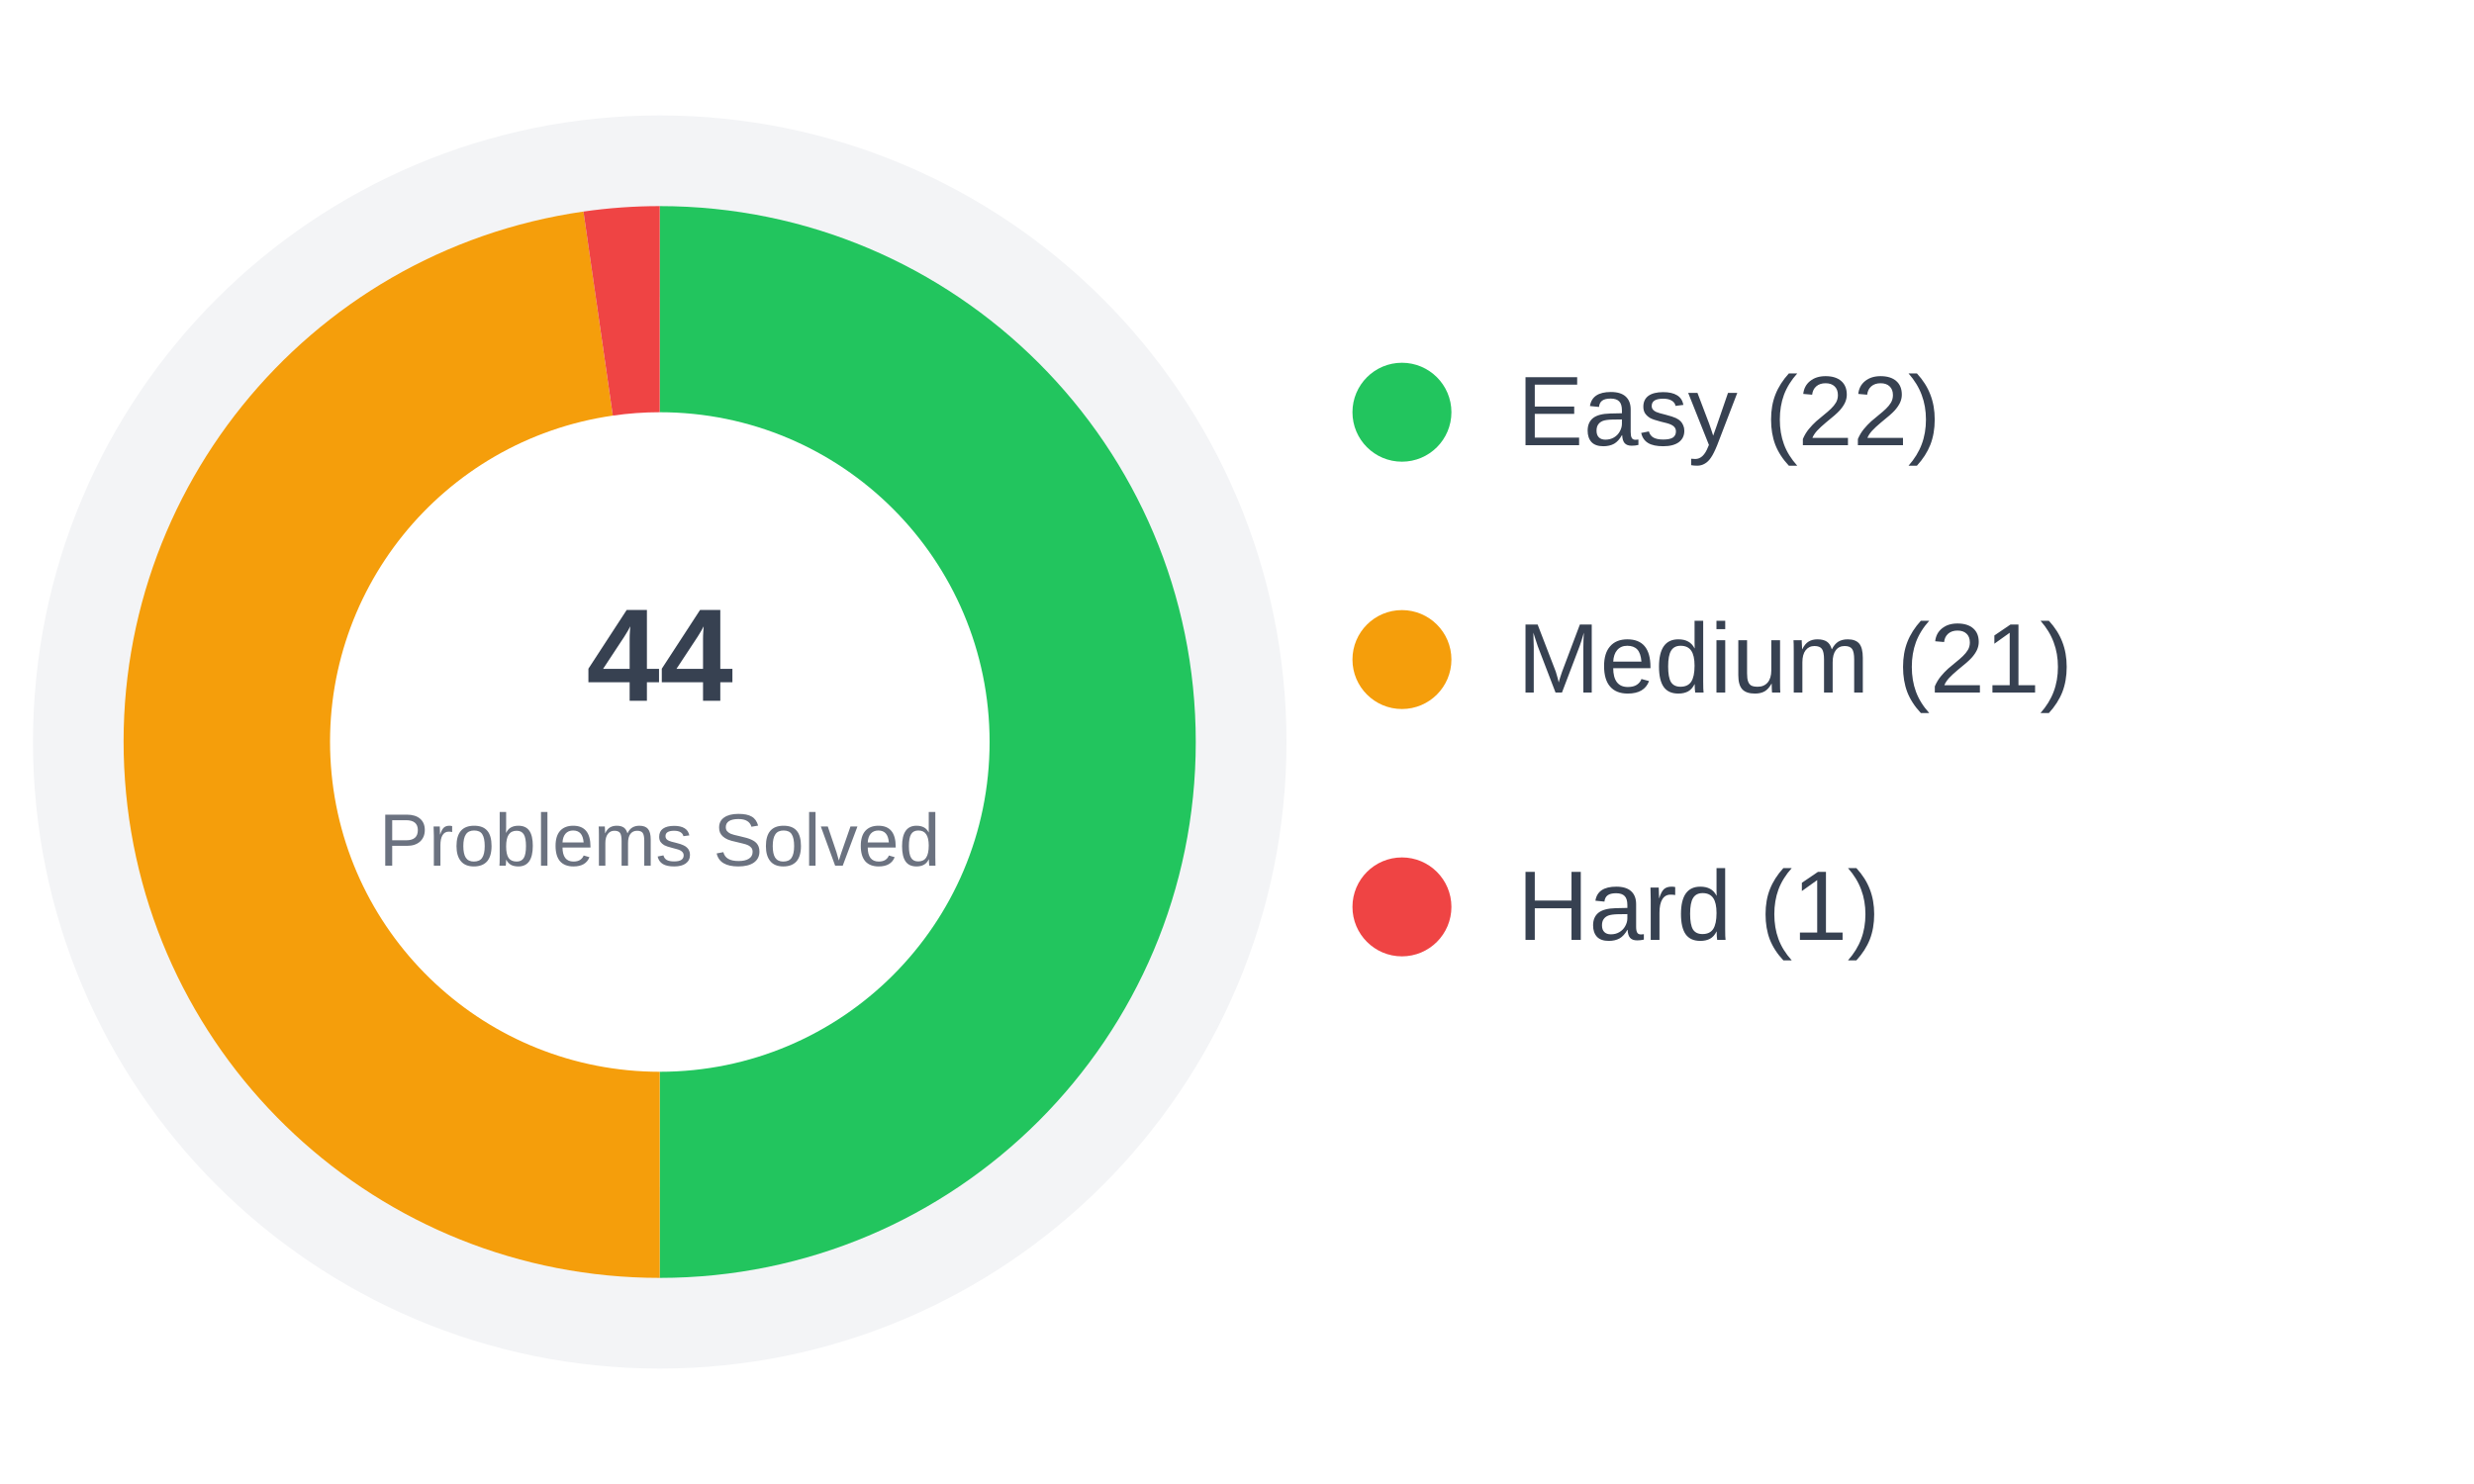
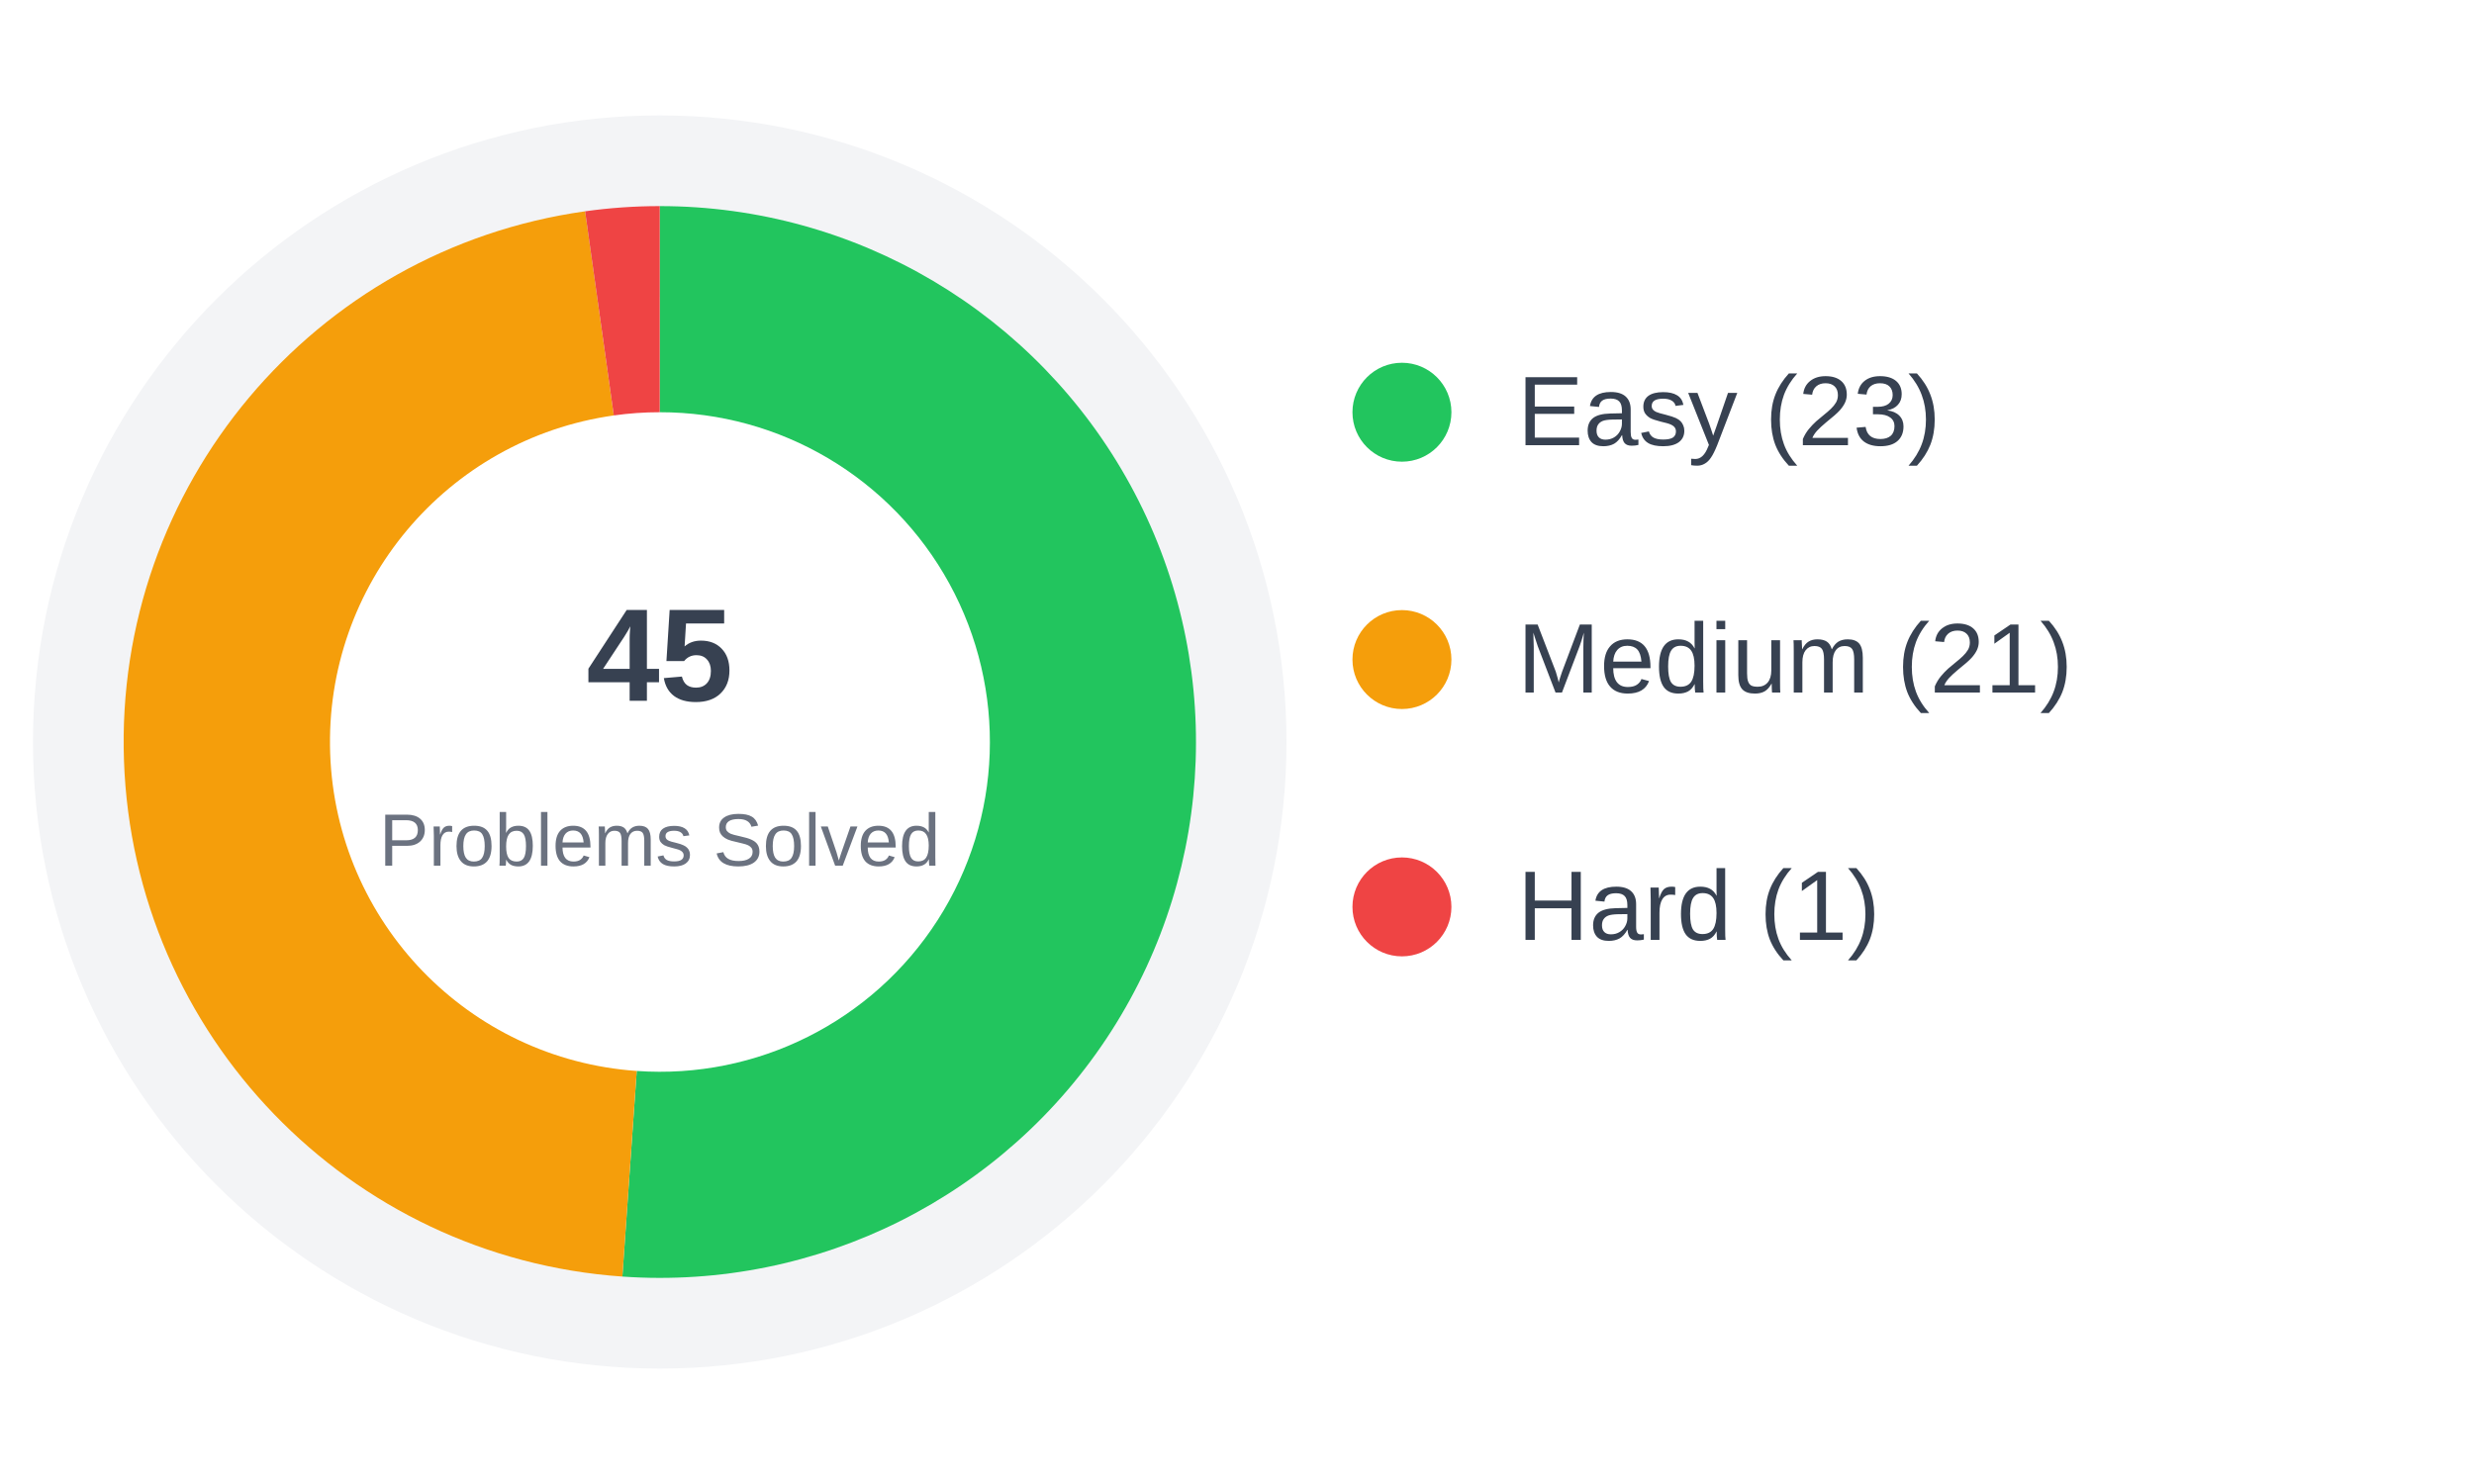
<svg xmlns="http://www.w3.org/2000/svg" width="300" height="180" viewBox="0 0 300 180">
  <style>
    .bg-ring { stroke: #f3f4f6; }
    .text-primary { fill: #374151; }
    .text-secondary { fill: #6b7280; }

    @media (prefers-color-scheme: dark) {
      .bg-ring { stroke: #374151; }
      .text-primary { fill: #f9fafb; }
      .text-secondary { fill: #9ca3af; }
    }
  </style>
  <circle cx="80" cy="90" r="65" fill="none" class="bg-ring" stroke-width="22" />
-   <path d="M 80.00 25.00 A 65 65 0 0 1 80.00 155.00 L 80.00 130.00 A 40 40 0 0 0 80.00 50.00 Z" fill="#22c55e" />
-   <path d="M 80.00 155.00 A 65 65 0 0 1 70.75 25.66 L 74.31 50.41 A 40 40 0 0 0 80.00 130.00 Z" fill="#f59e0b" />
-   <path d="M 70.75 25.66 A 65 65 0 0 1 80.00 25.00 L 80.00 50.00 A 40 40 0 0 0 74.31 50.41 Z" fill="#ef4444" />
+   <path d="M 80.00 25.00 A 65 65 0 1 1 75.47 154.84 L 77.21 129.90 A 40 40 0 1 0 80.00 50.00 Z" fill="#22c55e" />
+   <path d="M 75.47 154.84 A 65 65 0 0 1 70.95 25.63 L 74.43 50.39 A 40 40 0 0 0 77.21 129.90 Z" fill="#f59e0b" />
+   <path d="M 70.95 25.63 A 65 65 0 0 1 80.00 25.00 L 80.00 50.00 A 40 40 0 0 0 74.43 50.39 Z" fill="#ef4444" />
  <text x="80" y="85" text-anchor="middle" font-family="Arial, sans-serif" font-size="16" font-weight="bold" class="text-primary">
-     44
+     45
  </text>
  <text x="80" y="105" text-anchor="middle" font-family="Arial, sans-serif" font-size="9" class="text-secondary">
    Problems Solved
  </text>
  <g transform="translate(170, 50)">
    <circle cx="0" cy="0" r="6" fill="#22c55e" />
-     <text x="14" y="4" font-family="Arial, sans-serif" font-size="12" class="text-primary">Easy (22)</text>
+     <text x="14" y="4" font-family="Arial, sans-serif" font-size="12" class="text-primary">Easy (23)</text>
  </g>
  <g transform="translate(170, 80)">
    <circle cx="0" cy="0" r="6" fill="#f59e0b" />
    <text x="14" y="4" font-family="Arial, sans-serif" font-size="12" class="text-primary">Medium (21)</text>
  </g>
  <g transform="translate(170, 110)">
    <circle cx="0" cy="0" r="6" fill="#ef4444" />
    <text x="14" y="4" font-family="Arial, sans-serif" font-size="12" class="text-primary">Hard (1)</text>
  </g>
</svg>
